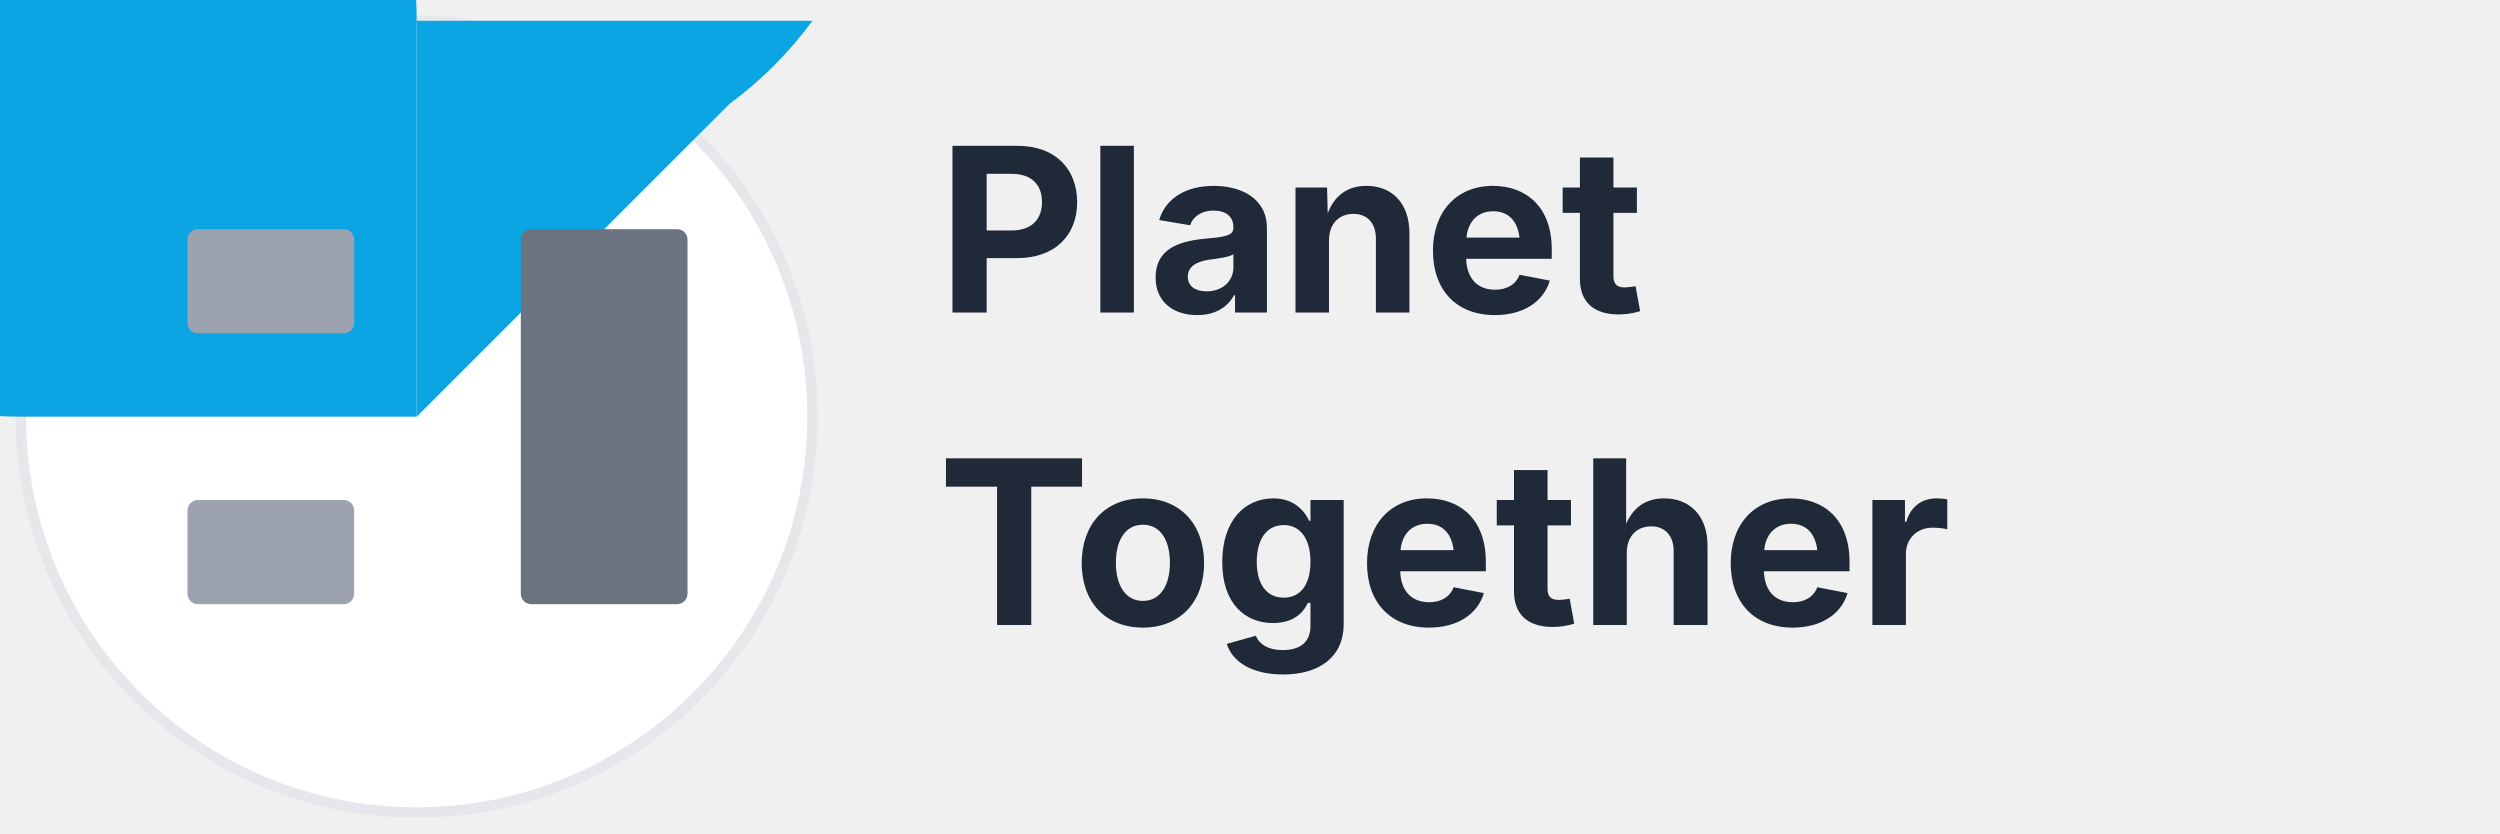
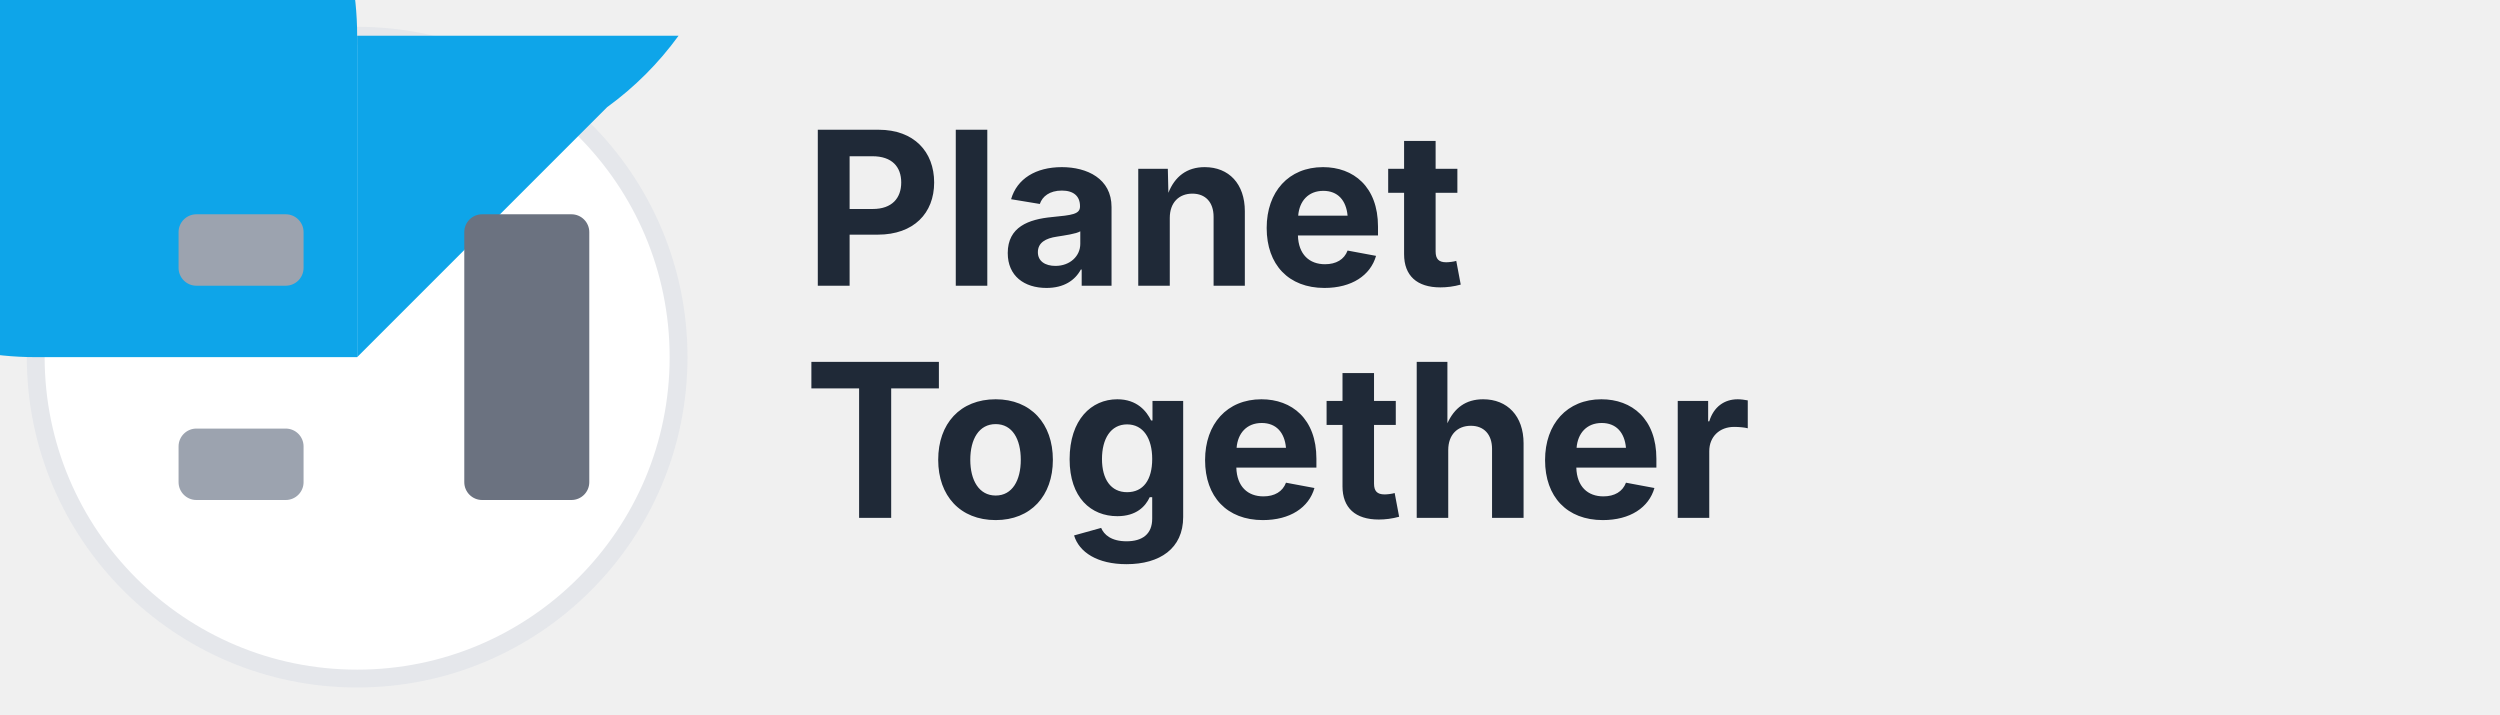
- <svg xmlns="http://www.w3.org/2000/svg" width="120" height="40" viewBox="0 0 120 40" fill="none">
-   <g transform="translate(0, 0)">
-     <circle cx="20" cy="20" r="19" fill="#FFFFFF" stroke="#E5E7EB" stroke-width="0.5" />
-     <path d="M 1 20 A 19 19 0 1 1 20 1 L 20 20 Z" fill="#0BA5E4" />
-     <path d="M 20 1 L 39 1 A 19 19 0 0 1 35 5 L 20 20 Z" fill="#0BA5E4" />
-     <rect x="9" y="11" width="8" height="5" fill="#9CA3AF" rx="0.5" />
-     <rect x="9" y="24" width="8" height="5" fill="#9CA3AF" rx="0.5" />
-     <rect x="25" y="11" width="8" height="18" fill="#6B7280" rx="0.5" />
+ <svg xmlns="http://www.w3.org/2000/svg" width="140" height="40" viewBox="0 0 140 40" fill="none">
+   <g>
+     <circle cx="20" cy="20" r="18" fill="#FFFFFF" stroke="#E5E7EB" stroke-width="1" />
+     <path d="M 2 20 A 18 18 0 1 1 20 2 L 20 20 Z" fill="#0EA5E9" />
+     <path d="M 20 2 L 38 2 A 18 18 0 0 1 34 6 L 20 20 Z" fill="#0EA5E9" />
+     <rect x="10" y="12" width="7" height="4" fill="#9CA3AF" rx="1" />
+     <rect x="10" y="24" width="7" height="4" fill="#9CA3AF" rx="1" />
+     <rect x="26" y="12" width="7" height="16" fill="#6B7280" rx="1" />
  </g>
-   <text x="45" y="15" font-family="system-ui, -apple-system, sans-serif" font-size="11" font-weight="700" fill="#1F2937">
-     Planet
-   </text>
-   <text x="45" y="30" font-family="system-ui, -apple-system, sans-serif" font-size="11" font-weight="700" fill="#1F2937">
-     Together
-   </text>
+   <g>
+     <text x="45" y="16" font-family="Inter, system-ui, -apple-system, sans-serif" font-size="12" font-weight="700" fill="#1F2937">
+       Planet
+     </text>
+     <text x="45" y="29" font-family="Inter, system-ui, -apple-system, sans-serif" font-size="12" font-weight="700" fill="#1F2937">
+       Together
+     </text>
+   </g>
</svg>
